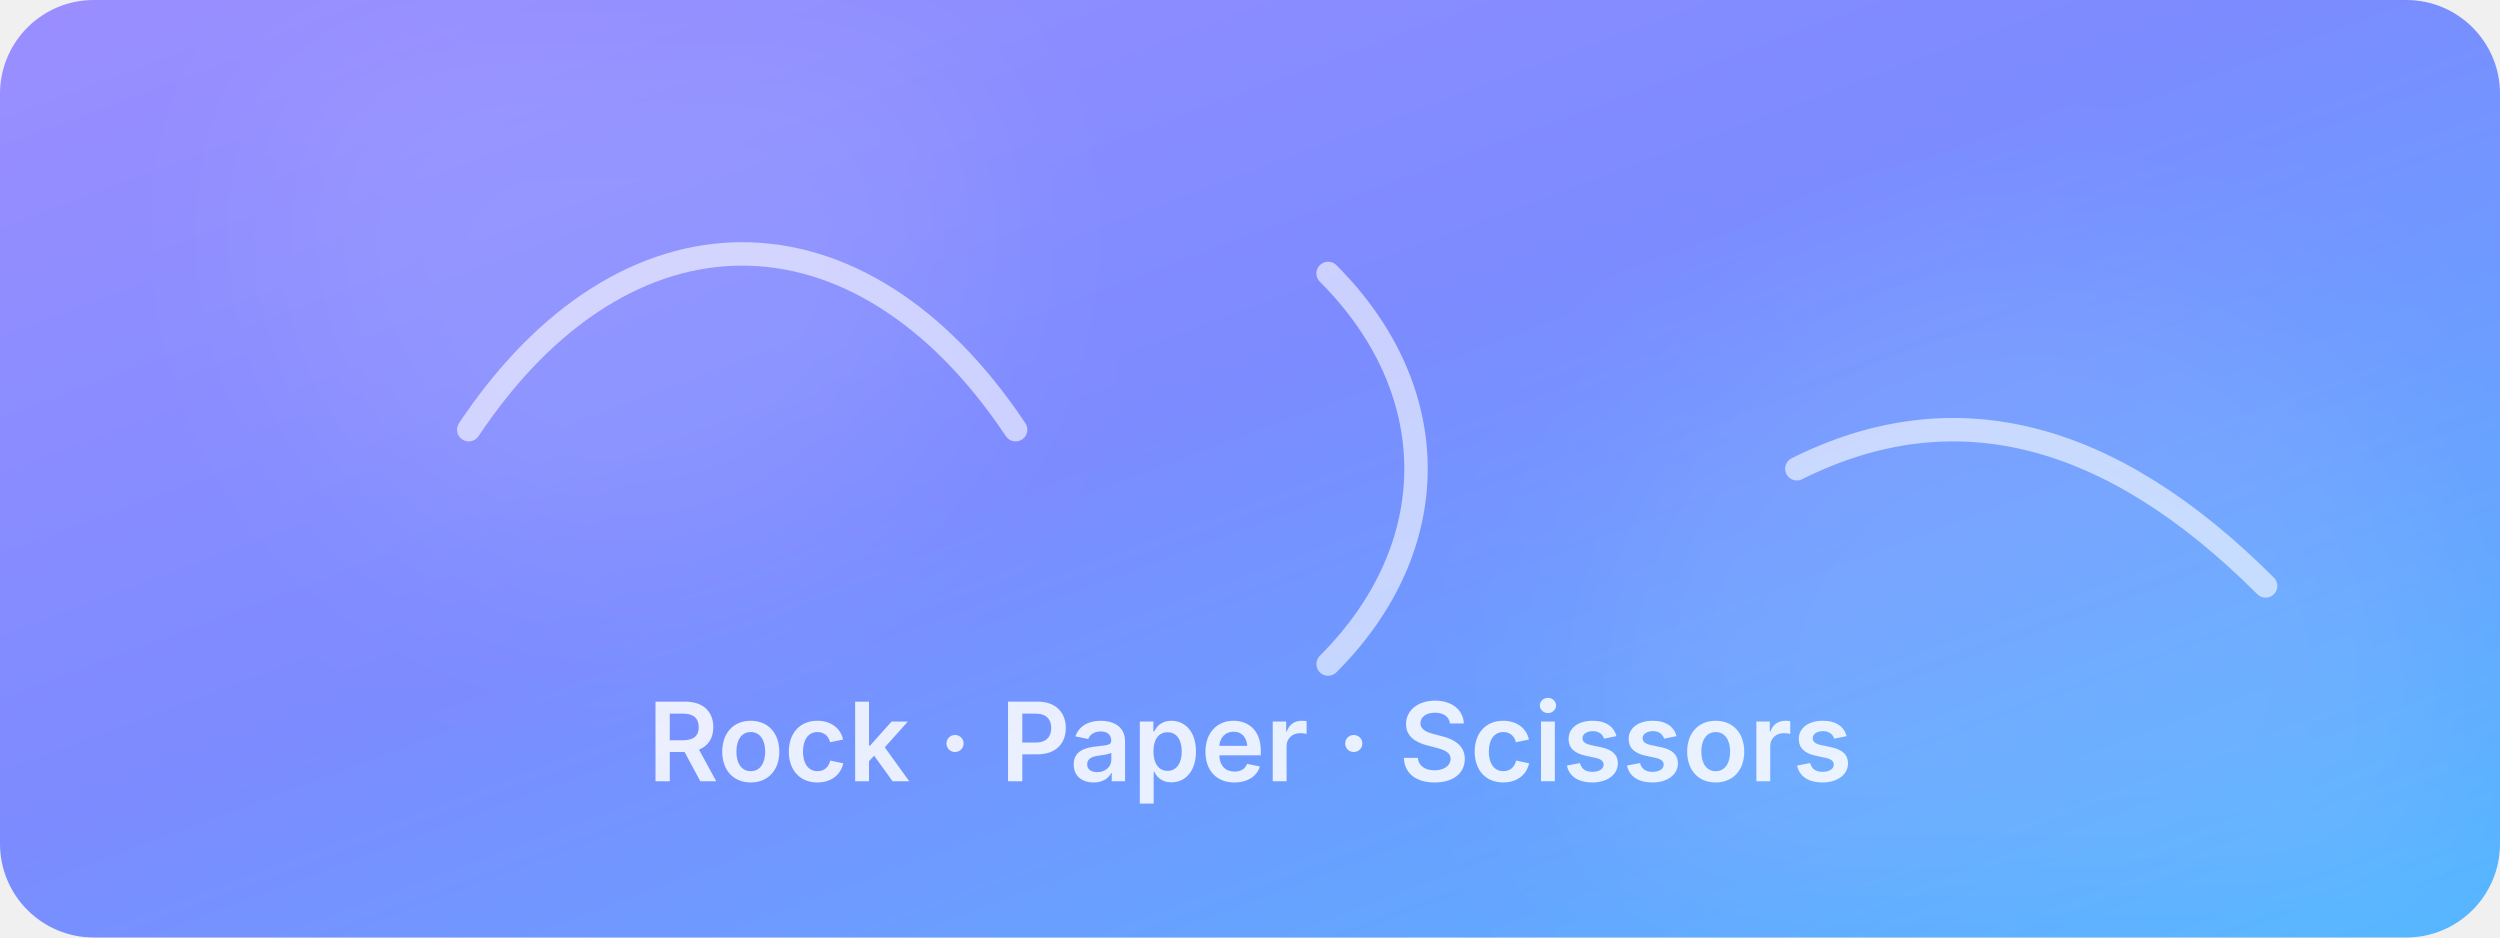
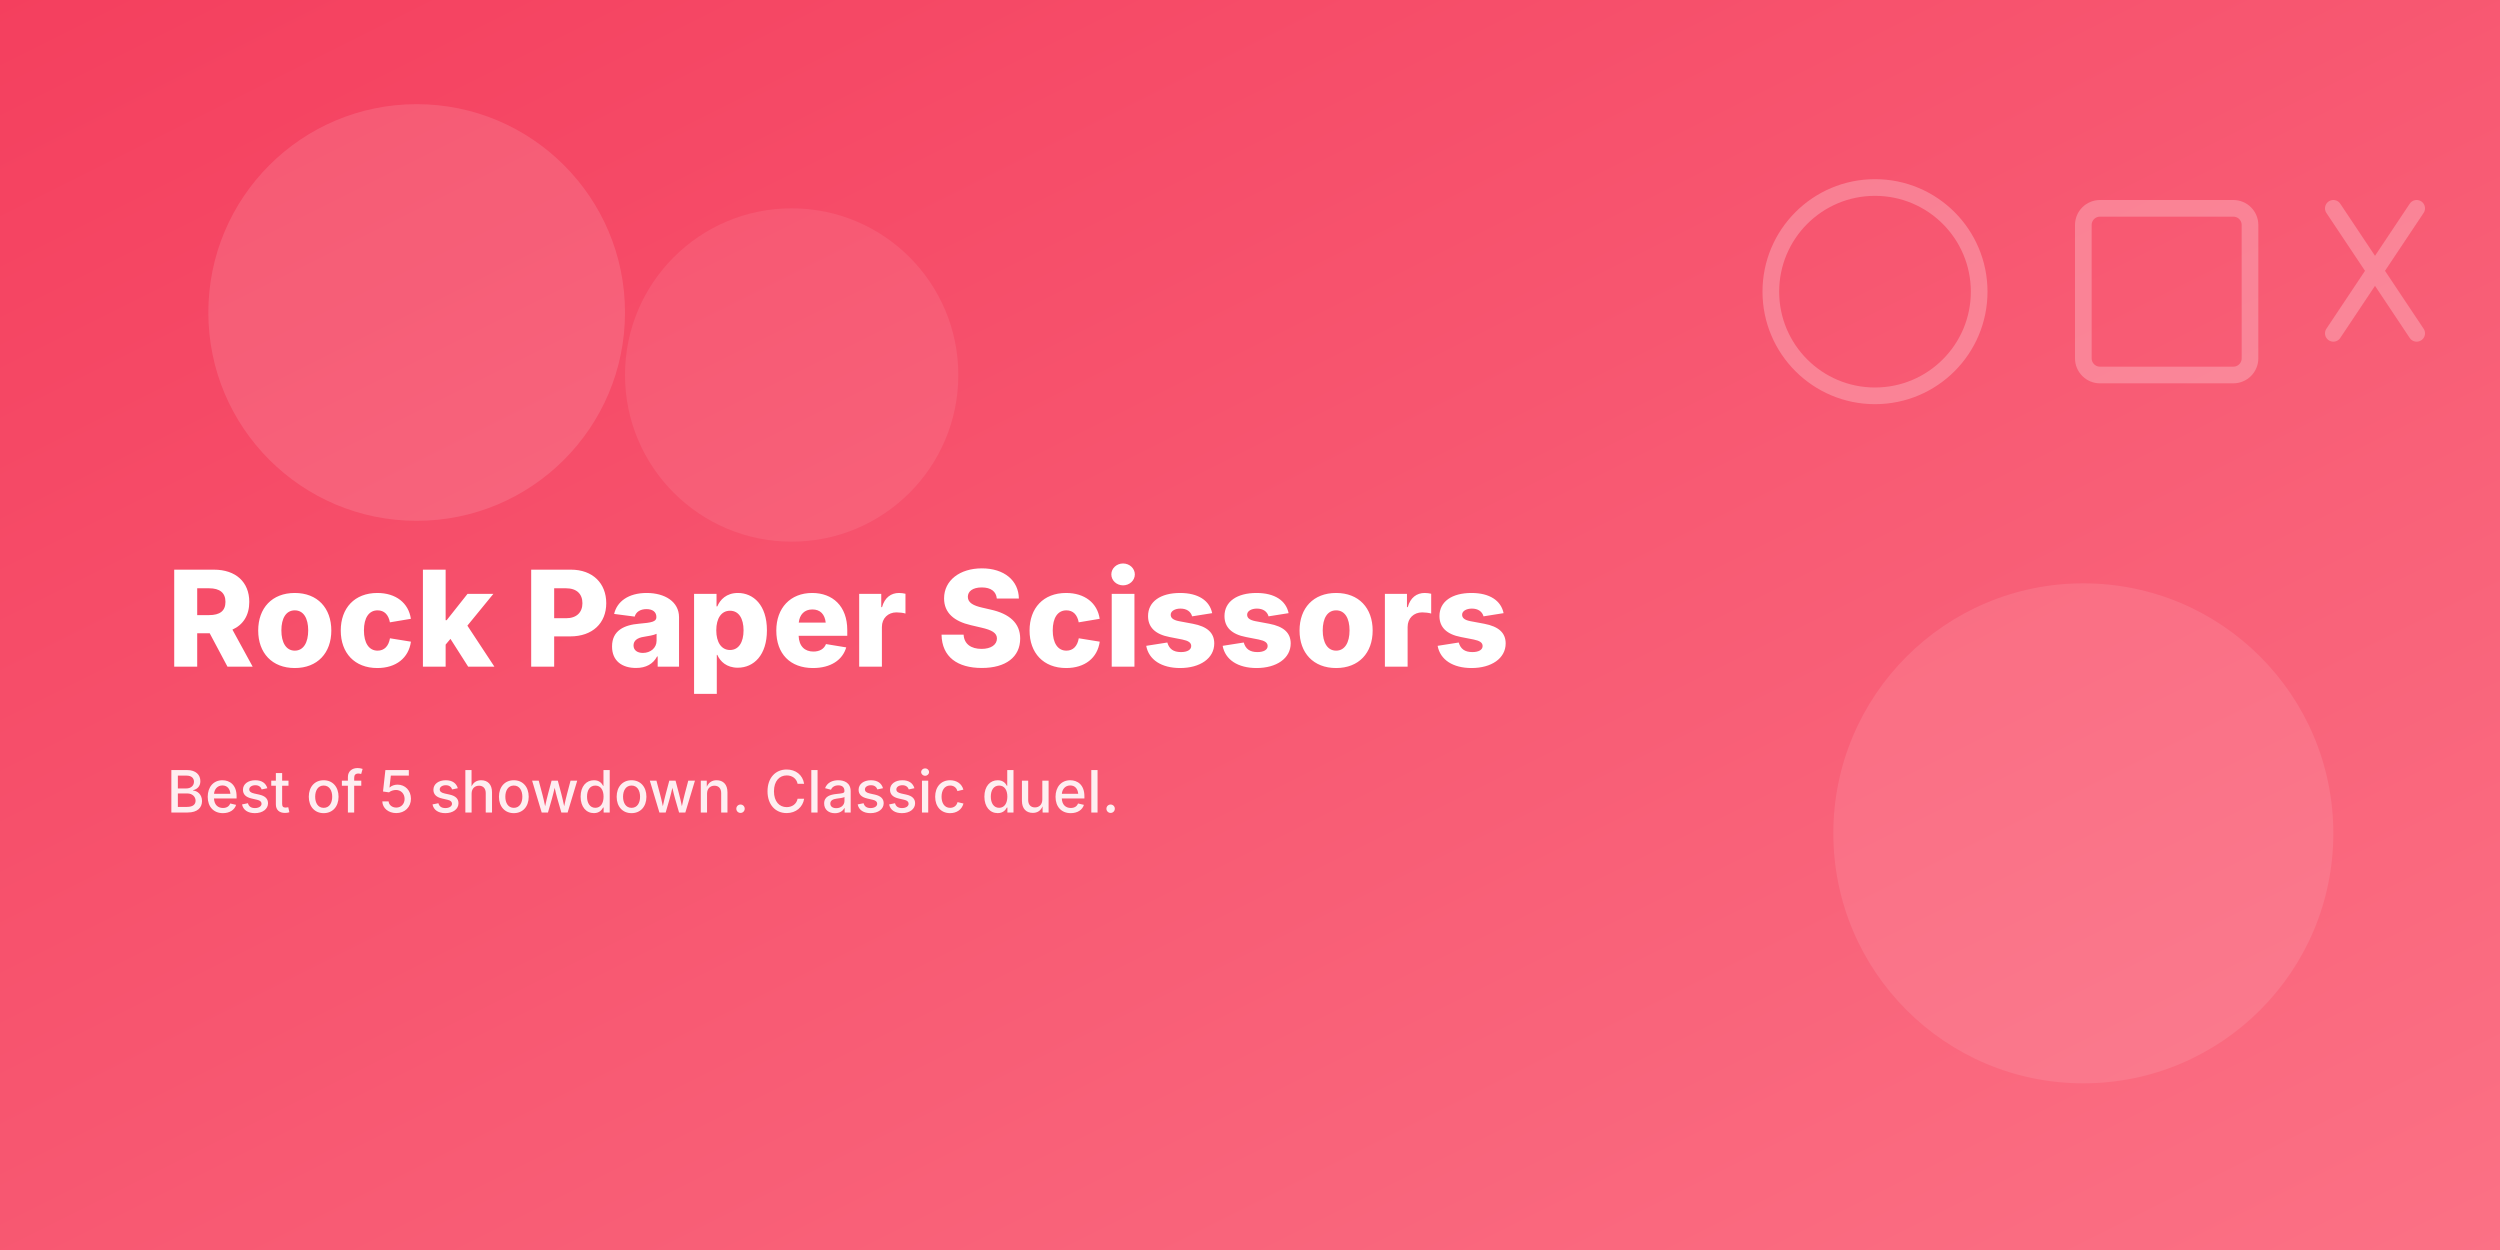
- <svg xmlns="http://www.w3.org/2000/svg" width="640" height="240" viewBox="0 0 640 240">
+ <svg xmlns="http://www.w3.org/2000/svg" width="1200" height="600" viewBox="0 0 1200 600">
  <defs>
-     <linearGradient id="rpsGradient" x1="0%" y1="0%" x2="100%" y2="100%">
-       <stop offset="0%" stop-color="#9b8eff" />
-       <stop offset="45%" stop-color="#7c8bff" />
-       <stop offset="100%" stop-color="#53b7ff" />
+     <linearGradient id="rpsGrad" x1="0" x2="1" y1="0" y2="1">
+       <stop offset="0%" stop-color="#f43f5e" />
+       <stop offset="100%" stop-color="#fb7185" />
    </linearGradient>
-     <filter id="rpsBlur" x="-20%" y="-20%" width="140%" height="140%">
-       <feGaussianBlur stdDeviation="25" />
-     </filter>
  </defs>
-   <rect width="640" height="240" rx="24" fill="url(#rpsGradient)" />
-   <circle cx="160" cy="60" r="90" fill="#ffffff" opacity="0.08" filter="url(#rpsBlur)" />
-   <circle cx="520" cy="180" r="110" fill="#ffffff" opacity="0.08" filter="url(#rpsBlur)" />
-   <g fill="none" stroke="#ffffff" stroke-width="6" stroke-linecap="round" stroke-linejoin="round" opacity="0.6">
-     <path d="M120 110c40-60 100-60 140 0" />
-     <path d="M340 70c30 30 30 70 0 100" />
-     <path d="M460 120c40-20 80-10 120 30" />
+   <rect width="1200" height="600" fill="url(#rpsGrad)" />
+   <circle cx="200" cy="150" r="100" fill="#fff" fill-opacity="0.12" />
+   <circle cx="380" cy="180" r="80" fill="#fff" fill-opacity="0.08" />
+   <circle cx="1000" cy="400" r="120" fill="#fff" fill-opacity="0.10" />
+   <g fill="none" stroke="#ffffff" stroke-width="8" stroke-linecap="round" stroke-linejoin="round" opacity="0.25">
+     <circle cx="900" cy="140" r="50" />
+     <rect x="1000" y="100" width="80" height="80" rx="8" />
+     <path d="M1120 100 L1160 160 M1160 100 L1120 160" />
  </g>
-   <text x="320" y="200" fill="#ffffff" font-size="28" font-family="Inter, system-ui" font-weight="600" opacity="0.85" text-anchor="middle">
-     Rock · Paper · Scissors
-   </text>
+   <text x="80" y="320" font-family="Inter, Segoe UI, Arial, sans-serif" font-size="64" font-weight="800" fill="#ffffff">Rock Paper Scissors</text>
+   <text x="80" y="390" font-family="Inter, Segoe UI, Arial, sans-serif" font-size="28" font-weight="500" fill="#ffffff" fill-opacity="0.9">Best of 5 showdown. Classic duel.</text>
</svg>
